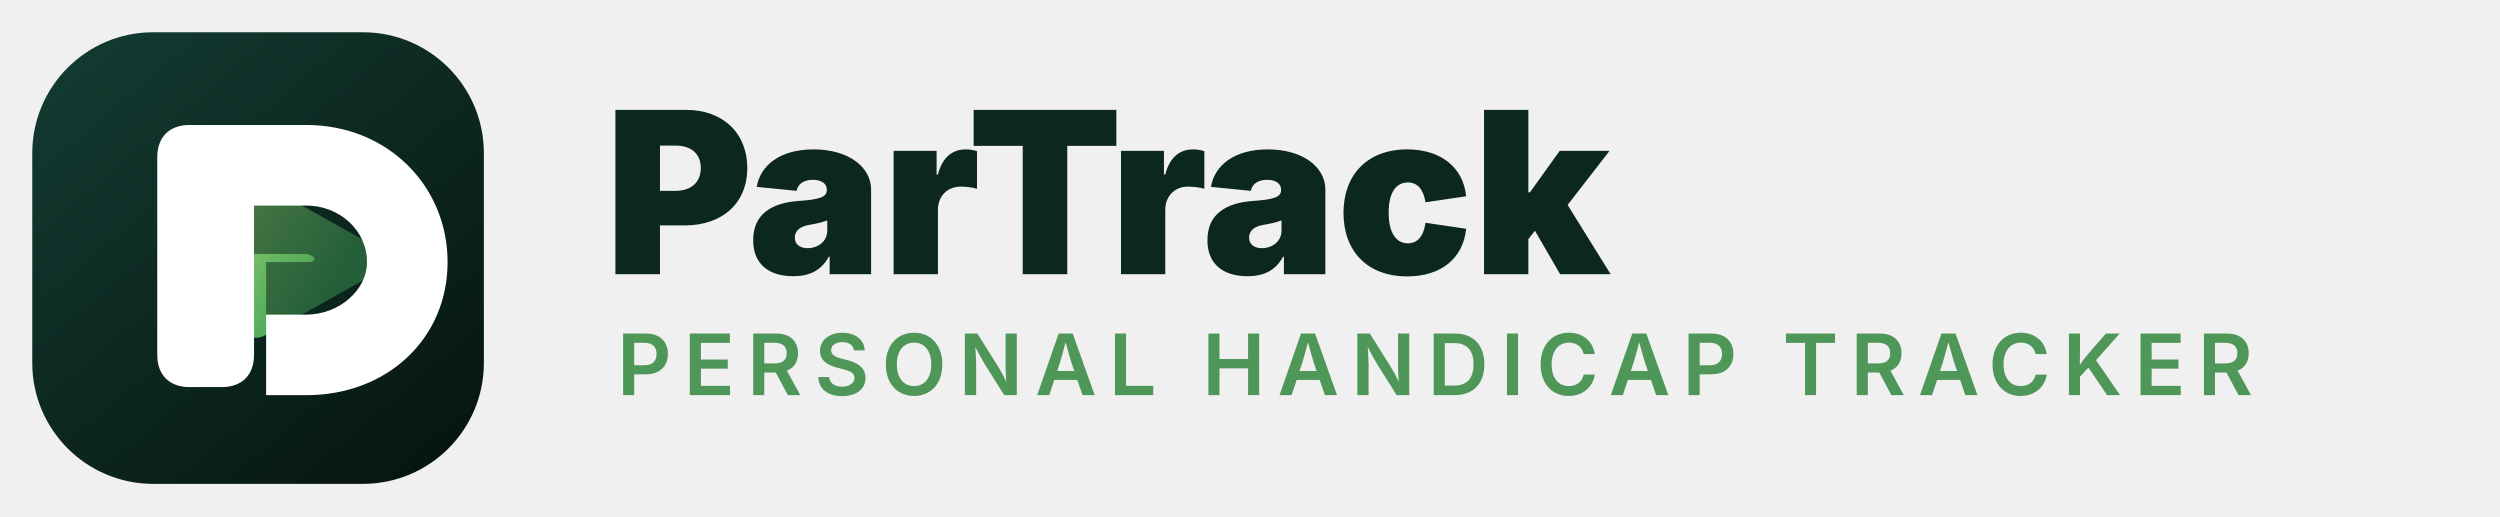
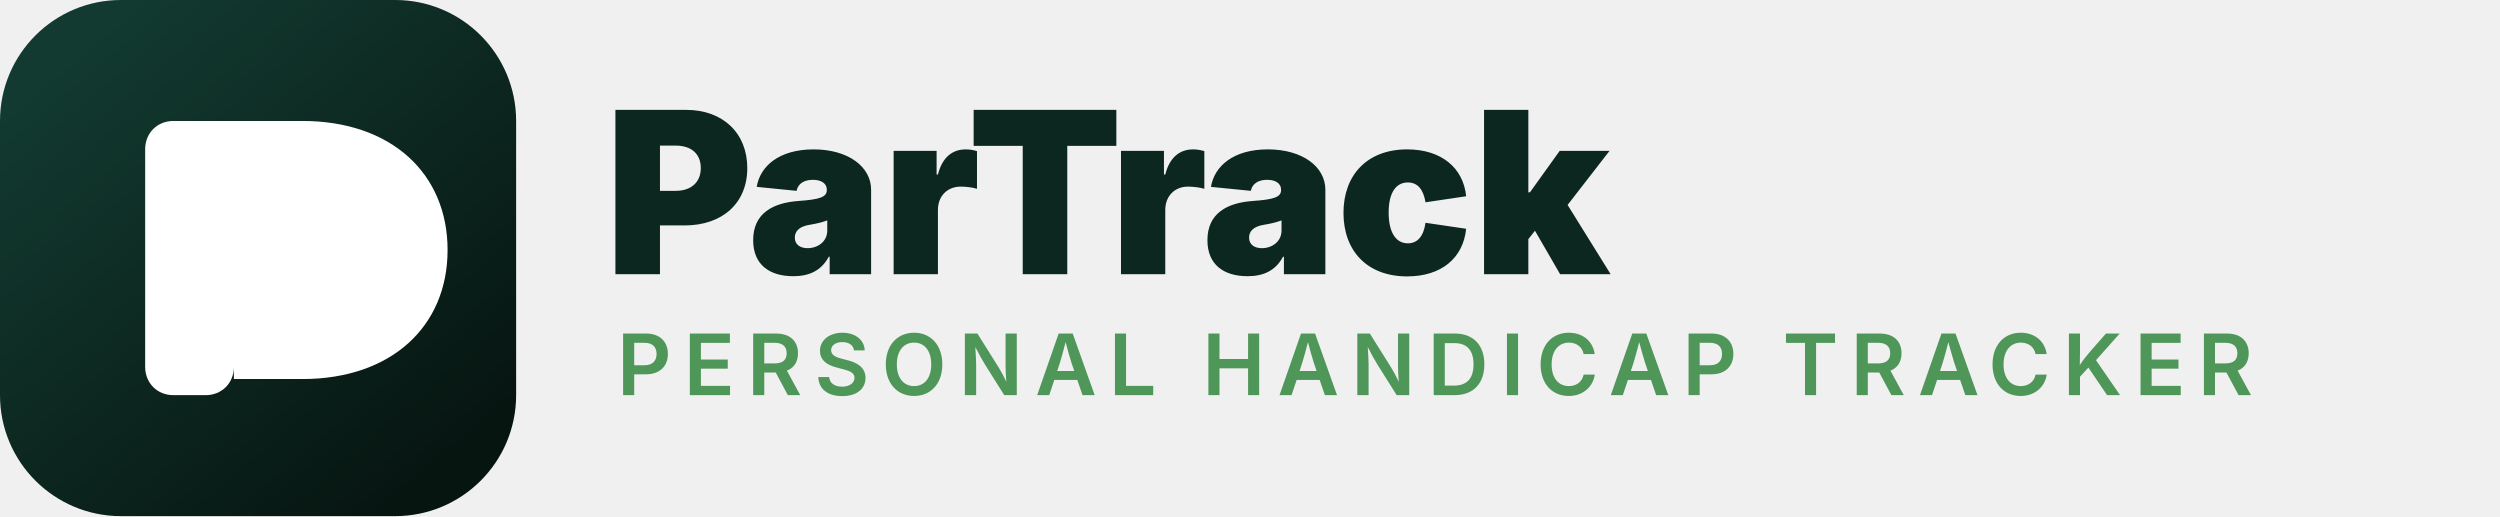
<svg xmlns="http://www.w3.org/2000/svg" viewBox="0 0 620 128" role="img" aria-labelledby="title">
  <defs>
    <linearGradient id="bg" x1="20" y1="12" x2="108" y2="116" gradientUnits="userSpaceOnUse">
      <stop stop-color="#123a30" />
      <stop offset="1" stop-color="#071511" />
    </linearGradient>
    <linearGradient id="flag" x1="56" y1="49" x2="86" y2="67" gradientUnits="userSpaceOnUse">
      <stop stop-color="#8fd26f" />
      <stop offset="1" stop-color="#3f9c55" />
    </linearGradient>
  </defs>
  <g transform="translate(0 0)">
-     <rect x="8" y="8" width="112" height="112" rx="30" fill="url(#bg)" />
-     <path d="M59 50c0-4 4-6 7-4l25 14c4 2 4 7 0 9L66 83c-3 2-7 0-7-4V50Z" fill="url(#flag)" />
-     <path d="M47 96c-5 0-8-3-8-8V39c0-5 3-8 8-8h29c20 0 35 15 35 34S96 98 76 98H66V78h10c8 0 15-6 15-13 0-8-7-14-15-14H63v37c0 5-3 8-8 8h-8Z" fill="#ffffff" />
-     <path d="M63 51h13c8 0 15 6 15 14 0 7-7 13-15 13H66V65h10c1 0 2 0 2-1 0 0-1-1-2-1H63V51Z" fill="#0c271f" opacity=".52" />
+     <rect width="128" height="128" rx="30" fill="url(#bg)" />
+     <path d="M59 52c0-4 4-6 7-4l22 12c4 2 4 7 0 9L66 81c-3 2-7 0-7-4V52Z" fill="url(#flag)" />
+     <path fill="#ffffff" fill-rule="evenodd" d="M43 98c-4 0-7-3-7-7V37c0-4 3-7 7-7h32c22 0 36 13 36 32s-14 32-36 32H58V76h17c10 0 17-5 17-14s-7-14-17-14H58v43c0 4-3 7-7 7h-8Zm15-50v28h17c10 0 17-5 17-14s-7-14-17-14H58Z" />
  </g>
  <text x="150" y="68" fill="#0c271f" font-family="Inter, Arial, sans-serif" font-size="56" font-weight="900">ParTrack</text>
  <text x="153" y="98" fill="#4f9659" font-family="Inter, Arial, sans-serif" font-size="21" font-weight="600" letter-spacing="3">PERSONAL HANDICAP TRACKER</text>
</svg>
